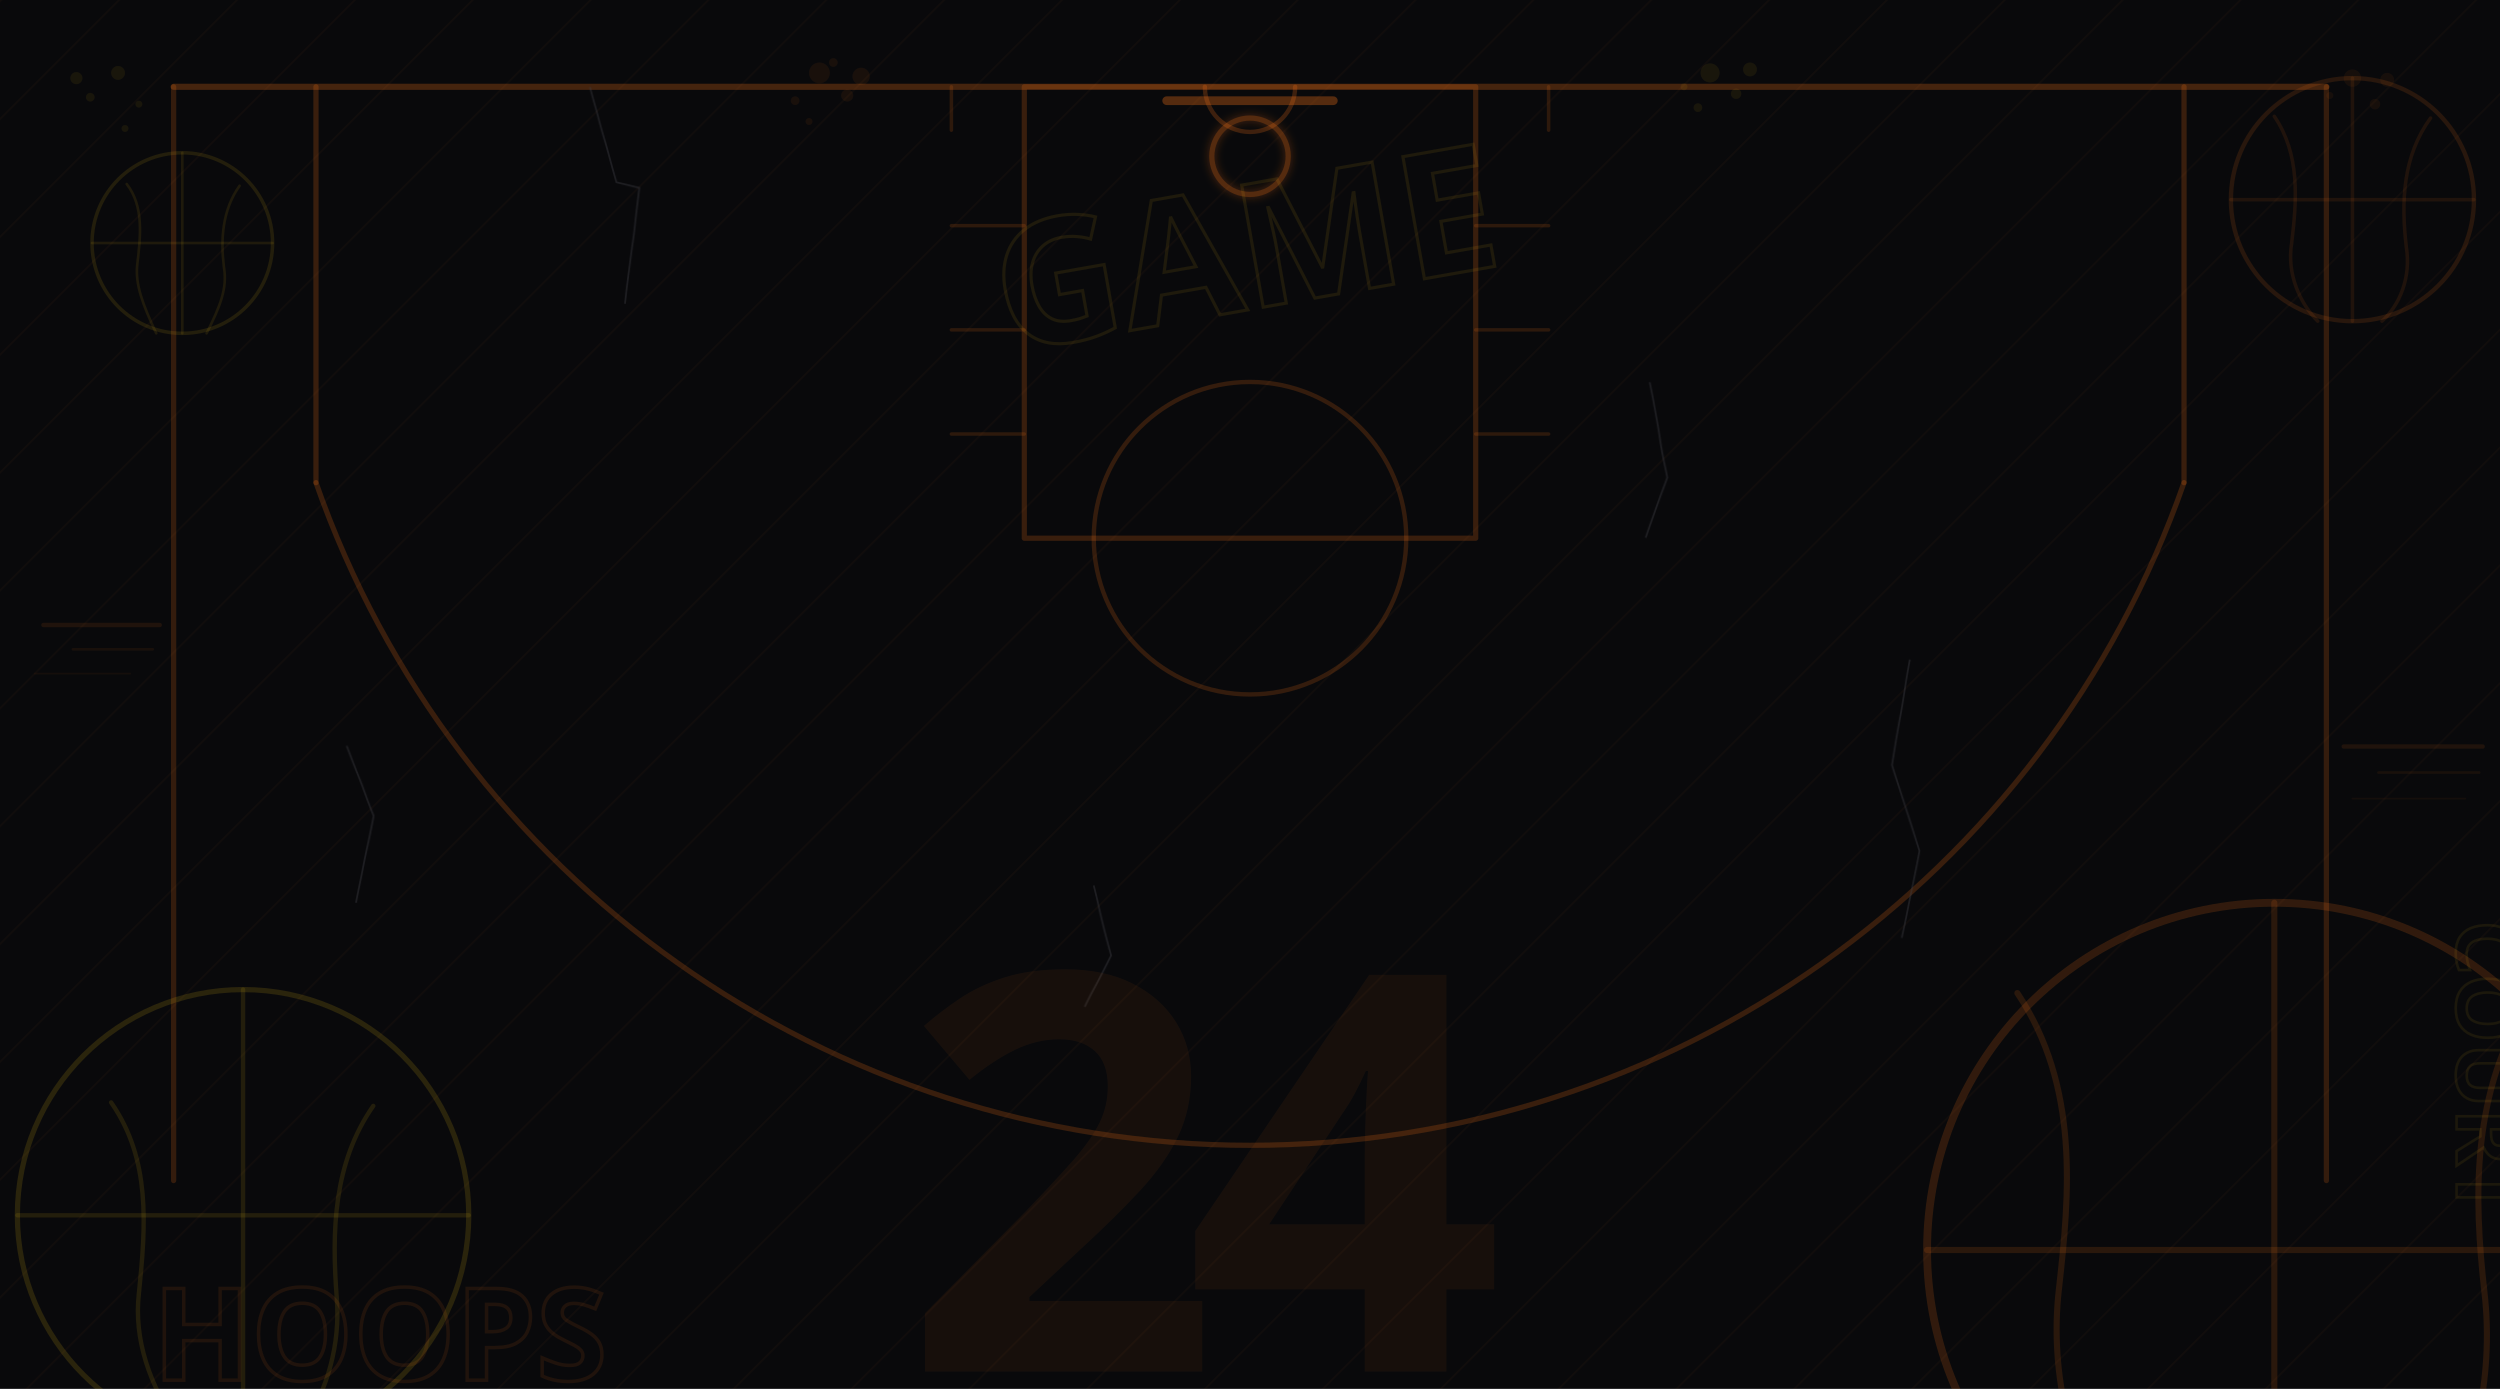
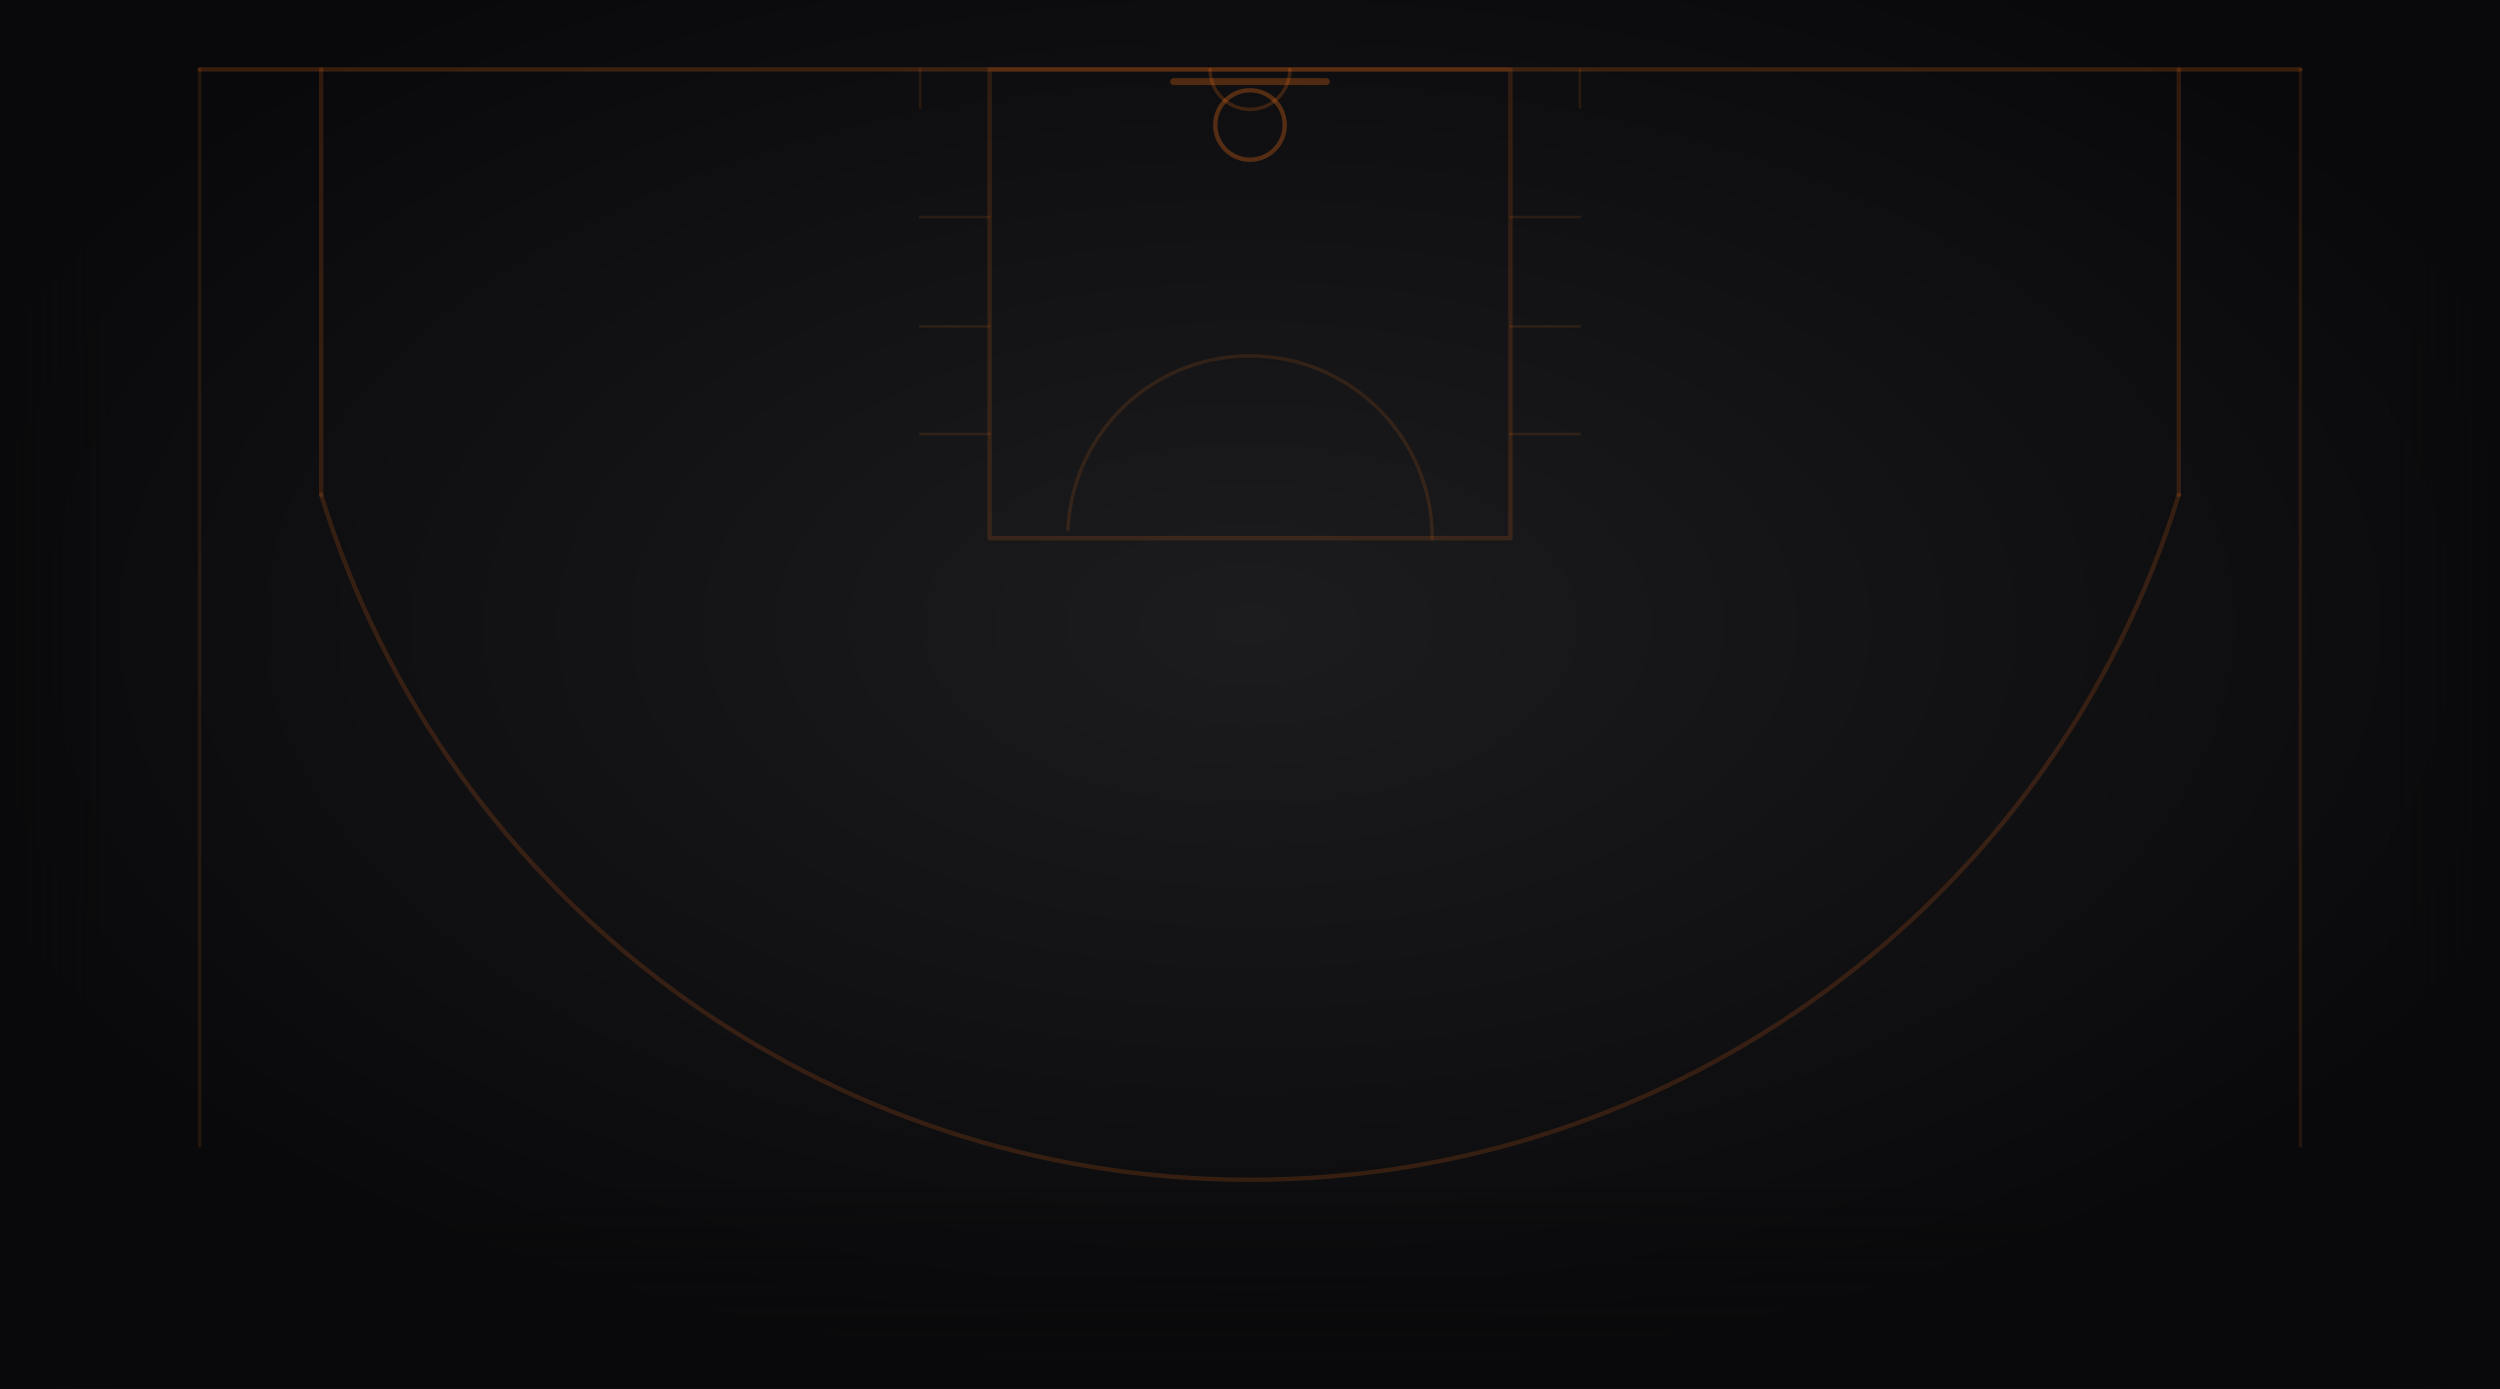
<svg xmlns="http://www.w3.org/2000/svg" viewBox="0 0 1440 800" preserveAspectRatio="xMidYMid slice">
  <defs>
-     <pattern id="stripes" x="0" y="0" width="48" height="48" patternUnits="userSpaceOnUse" patternTransform="rotate(45)">
-       <rect width="1" height="48" fill="#f97316" opacity="0.035" />
-     </pattern>
-     <filter id="glow" x="-20%" y="-20%" width="140%" height="140%">
-       <feGaussianBlur stdDeviation="2.5" result="blur" />
-       <feMerge>
-         <feMergeNode in="blur" />
-         <feMergeNode in="SourceGraphic" />
-       </feMerge>
-     </filter>
-     <filter id="rough" x="-5%" y="-5%" width="110%" height="110%">
-       <feTurbulence type="fractalNoise" baseFrequency="0.015" numOctaves="3" result="noise" />
-       <feDisplacementMap in="SourceGraphic" in2="noise" scale="2" xChannelSelector="R" yChannelSelector="G" />
-     </filter>
+     <radialGradient id="spotlight" cx="50%" cy="45%" r="55%" fx="50%" fy="45%">
+       <stop offset="0%" stop-color="#1c1c1e" stop-opacity="1" />
+       <stop offset="100%" stop-color="#09090b" stop-opacity="1" />
+     </radialGradient>
+     <linearGradient id="fadeLeft" x1="0%" y1="0%" x2="100%" y2="0%">
+       <stop offset="0%" stop-color="#09090b" stop-opacity="1" />
+       <stop offset="30%" stop-color="#09090b" stop-opacity="0" />
+     </linearGradient>
+     <linearGradient id="fadeRight" x1="100%" y1="0%" x2="0%" y2="0%">
+       <stop offset="0%" stop-color="#09090b" stop-opacity="1" />
+       <stop offset="30%" stop-color="#09090b" stop-opacity="0" />
+     </linearGradient>
+     <linearGradient id="fadeBottom" x1="0%" y1="100%" x2="0%" y2="0%">
+       <stop offset="0%" stop-color="#09090b" stop-opacity="1" />
+       <stop offset="40%" stop-color="#09090b" stop-opacity="0" />
+     </linearGradient>
  </defs>
-   <rect width="1440" height="800" fill="#09090b" />
-   <rect width="1440" height="800" fill="url(#stripes)" />
+   <rect width="1440" height="800" fill="url(#spotlight)" />
  <g fill="none" stroke="#f97316" stroke-linecap="round" stroke-linejoin="round">
-     <line x1="100" y1="50" x2="1340" y2="50" stroke-width="3.5" opacity="0.25" />
-     <line x1="100" y1="50" x2="100" y2="680" stroke-width="3" opacity="0.18" />
-     <line x1="1340" y1="50" x2="1340" y2="680" stroke-width="3" opacity="0.18" />
-     <line x1="672" y1="58" x2="768" y2="58" stroke-width="5" opacity="0.32" />
-     <circle cx="720" cy="90" r="22" stroke-width="3" opacity="0.32" filter="url(#glow)" />
-     <path d="M 694 50 A 26 26 0 0 0 746 50" stroke-width="2.5" opacity="0.22" />
-     <rect x="590" y="50" width="260" height="260" stroke-width="3" opacity="0.20" />
-     <line x1="548" y1="50" x2="548" y2="75" stroke-width="2" opacity="0.15" />
-     <line x1="892" y1="50" x2="892" y2="75" stroke-width="2" opacity="0.15" />
-     <line x1="548" y1="130" x2="590" y2="130" stroke-width="2" opacity="0.15" />
-     <line x1="850" y1="130" x2="892" y2="130" stroke-width="2" opacity="0.15" />
-     <line x1="548" y1="190" x2="590" y2="190" stroke-width="2" opacity="0.15" />
-     <line x1="850" y1="190" x2="892" y2="190" stroke-width="2" opacity="0.15" />
-     <line x1="548" y1="250" x2="590" y2="250" stroke-width="2" opacity="0.15" />
-     <line x1="850" y1="250" x2="892" y2="250" stroke-width="2" opacity="0.15" />
-     <circle cx="720" cy="310" r="90" stroke-width="2.5" opacity="0.18" />
-     <line x1="182" y1="50" x2="182" y2="278" stroke-width="3" opacity="0.20" />
-     <line x1="1258" y1="50" x2="1258" y2="278" stroke-width="3" opacity="0.20" />
-     <path d="M 182 278 A 570 570 0 0 0 1258 278" stroke-width="3" opacity="0.20" />
+     <line x1="115" y1="40" x2="1325" y2="40" stroke-width="2.5" opacity="0.20" />
+     <line x1="115" y1="40" x2="115" y2="660" stroke-width="2" opacity="0.12" />
+     <line x1="1325" y1="40" x2="1325" y2="660" stroke-width="2" opacity="0.12" />
+     <line x1="676" y1="47" x2="764" y2="47" stroke-width="4" opacity="0.28" />
+     <circle cx="720" cy="72" r="20" stroke-width="2.5" opacity="0.30" />
+     <path d="M 697 40 A 23 23 0 0 0 743 40" stroke-width="2" opacity="0.20" />
+     <rect x="570" y="40" width="300" height="270" stroke-width="2.5" opacity="0.15" />
+     <line x1="530" y1="40" x2="530" y2="62" stroke-width="1.5" opacity="0.12" />
+     <line x1="910" y1="40" x2="910" y2="62" stroke-width="1.5" opacity="0.12" />
+     <line x1="530" y1="125" x2="570" y2="125" stroke-width="1.5" opacity="0.12" />
+     <line x1="870" y1="125" x2="910" y2="125" stroke-width="1.5" opacity="0.12" />
+     <line x1="530" y1="188" x2="570" y2="188" stroke-width="1.5" opacity="0.12" />
+     <line x1="870" y1="188" x2="910" y2="188" stroke-width="1.5" opacity="0.12" />
+     <line x1="530" y1="250" x2="570" y2="250" stroke-width="1.5" opacity="0.12" />
+     <line x1="870" y1="250" x2="910" y2="250" stroke-width="1.5" opacity="0.12" />
+     <circle cx="720" cy="310" r="105" stroke-width="2" opacity="0.13" stroke-dasharray="0 335 330 0" />
+     <line x1="185" y1="40" x2="185" y2="285" stroke-width="2.5" opacity="0.17" />
+     <line x1="1255" y1="40" x2="1255" y2="285" stroke-width="2.5" opacity="0.17" />
+     <path d="M 185 285 A 560 560 0 0 0 1255 285" stroke-width="2.5" opacity="0.17" />
  </g>
-   <g stroke="#3f3f46" fill="none" stroke-width="1" opacity="0.4" filter="url(#rough)">
-     <path d="M 340 50 L 355 105 L 368 108 L 360 175" />
-     <path d="M 950 220 L 960 275 L 948 310" />
-     <path d="M 200 430 L 215 470 L 205 520" />
-     <path d="M 1100 380 L 1090 440 L 1105 490 L 1095 540" />
-     <path d="M 630 510 L 640 550 L 625 580" />
-   </g>
-   <g fill="none" stroke="#f97316" stroke-linecap="round">
-     <circle cx="1310" cy="720" r="200" stroke-width="4.5" opacity="0.17" />
-     <line x1="1110" y1="720" x2="1510" y2="720" stroke-width="3.5" opacity="0.14" />
-     <line x1="1310" y1="520" x2="1310" y2="920" stroke-width="3.5" opacity="0.14" />
-     <path d="M 1162 572 C 1198 626 1192 688 1186 742 C 1180 793 1194 843 1218 882" stroke-width="3.5" opacity="0.14" />
-     <path d="M 1458 575 C 1423 628 1425 690 1431 744 C 1437 795 1424 845 1402 883" stroke-width="3.5" opacity="0.14" />
-   </g>
-   <g fill="none" stroke="#facc15" stroke-linecap="round">
-     <circle cx="140" cy="700" r="130" stroke-width="3" opacity="0.14" />
-     <line x1="10" y1="700" x2="270" y2="700" stroke-width="2.5" opacity="0.11" />
-     <line x1="140" y1="570" x2="140" y2="830" stroke-width="2.5" opacity="0.11" />
-     <path d="M 64 635 C 87 668 84 706 80 745 C 77 771 86 798 103 822" stroke-width="2.5" opacity="0.11" />
-     <path d="M 215 637 C 192 670 191 709 194 748 C 196 774 189 800 174 823" stroke-width="2.5" opacity="0.11" />
-   </g>
-   <g fill="none" stroke="#f97316" stroke-linecap="round">
-     <circle cx="1355" cy="115" r="70" stroke-width="2.5" opacity="0.13" />
-     <line x1="1285" y1="115" x2="1425" y2="115" stroke-width="2" opacity="0.10" />
-     <line x1="1355" y1="45" x2="1355" y2="185" stroke-width="2" opacity="0.10" />
-     <path d="M 1310 67 C 1325 89 1323 115 1320 140 C 1317 158 1325 175 1335 185" stroke-width="2" opacity="0.10" />
-     <path d="M 1400 68 C 1384 90 1383 116 1386 142 C 1389 160 1382 176 1372 185" stroke-width="2" opacity="0.10" />
-   </g>
-   <g fill="none" stroke="#facc15" stroke-linecap="round">
-     <circle cx="105" cy="140" r="52" stroke-width="2" opacity="0.11" />
-     <line x1="53" y1="140" x2="157" y2="140" stroke-width="1.5" opacity="0.09" />
-     <line x1="105" y1="88" x2="105" y2="192" stroke-width="1.5" opacity="0.09" />
-     <path d="M 73 106 C 83 119 81 136 79 153 C 78 164 82 175 90 192" stroke-width="1.5" opacity="0.09" />
-     <path d="M 138 107 C 128 121 127 138 129 154 C 131 166 127 176 119 192" stroke-width="1.5" opacity="0.09" />
-   </g>
-   <g stroke="#f97316" stroke-linecap="round" fill="none">
-     <line x1="25" y1="360" x2="92" y2="360" stroke-width="2.5" opacity="0.10" />
-     <line x1="42" y1="374" x2="88" y2="374" stroke-width="1.5" opacity="0.07" />
-     <line x1="20" y1="388" x2="75" y2="388" stroke-width="1" opacity="0.05" />
-     <line x1="1350" y1="430" x2="1430" y2="430" stroke-width="2.5" opacity="0.10" />
-     <line x1="1370" y1="445" x2="1428" y2="445" stroke-width="1.5" opacity="0.07" />
-     <line x1="1355" y1="460" x2="1420" y2="460" stroke-width="1" opacity="0.05" />
-   </g>
-   <text x="520" y="790" font-family="Impact, Arial Black, sans-serif" font-size="320" font-weight="900" fill="#f97316" opacity="0.06" style="letter-spacing: -20px">24</text>
-   <text x="720" y="178" font-family="Impact, Arial Black, sans-serif" font-size="100" font-weight="900" fill="none" stroke="#facc15" stroke-width="1.8" opacity="0.09" text-anchor="middle" transform="rotate(-10, 720, 160)">GAME</text>
-   <text x="88" y="795" font-family="Impact, Arial Black, sans-serif" font-size="74" font-weight="900" fill="none" stroke="#f97316" stroke-width="2" opacity="0.10">HOOPS</text>
-   <text x="1415" y="530" font-family="Impact, Arial Black, sans-serif" font-size="50" font-weight="900" fill="none" stroke="#facc15" stroke-width="1.5" opacity="0.08" transform="rotate(90, 1415, 530)">COURT</text>
-   <g fill="#f97316" opacity="0.07">
-     <circle cx="472" cy="42" r="6" />
-     <circle cx="488" cy="55" r="3.5" />
-     <circle cx="458" cy="58" r="2.5" />
-     <circle cx="496" cy="44" r="5" />
-     <circle cx="466" cy="70" r="2" />
-     <circle cx="480" cy="36" r="2.5" />
-   </g>
-   <g fill="#facc15" opacity="0.07">
-     <circle cx="985" cy="42" r="5.5" />
-     <circle cx="1000" cy="54" r="3" />
-     <circle cx="970" cy="50" r="2" />
-     <circle cx="1008" cy="40" r="4" />
-     <circle cx="978" cy="62" r="2.5" />
-   </g>
-   <g fill="#f97316" opacity="0.06">
-     <circle cx="1355" cy="45" r="5" />
-     <circle cx="1368" cy="60" r="3" />
-     <circle cx="1342" cy="55" r="2" />
-     <circle cx="1375" cy="46" r="4" />
-   </g>
-   <g fill="#facc15" opacity="0.07">
-     <circle cx="68" cy="42" r="4" />
-     <circle cx="52" cy="56" r="2.5" />
-     <circle cx="80" cy="60" r="2" />
-     <circle cx="44" cy="45" r="3.5" />
-     <circle cx="72" cy="74" r="2" />
-   </g>
+   <rect width="220" height="800" fill="url(#fadeLeft)" />
+   <rect x="1220" width="220" height="800" fill="url(#fadeRight)" />
+   <rect y="500" width="1440" height="300" fill="url(#fadeBottom)" />
</svg>
